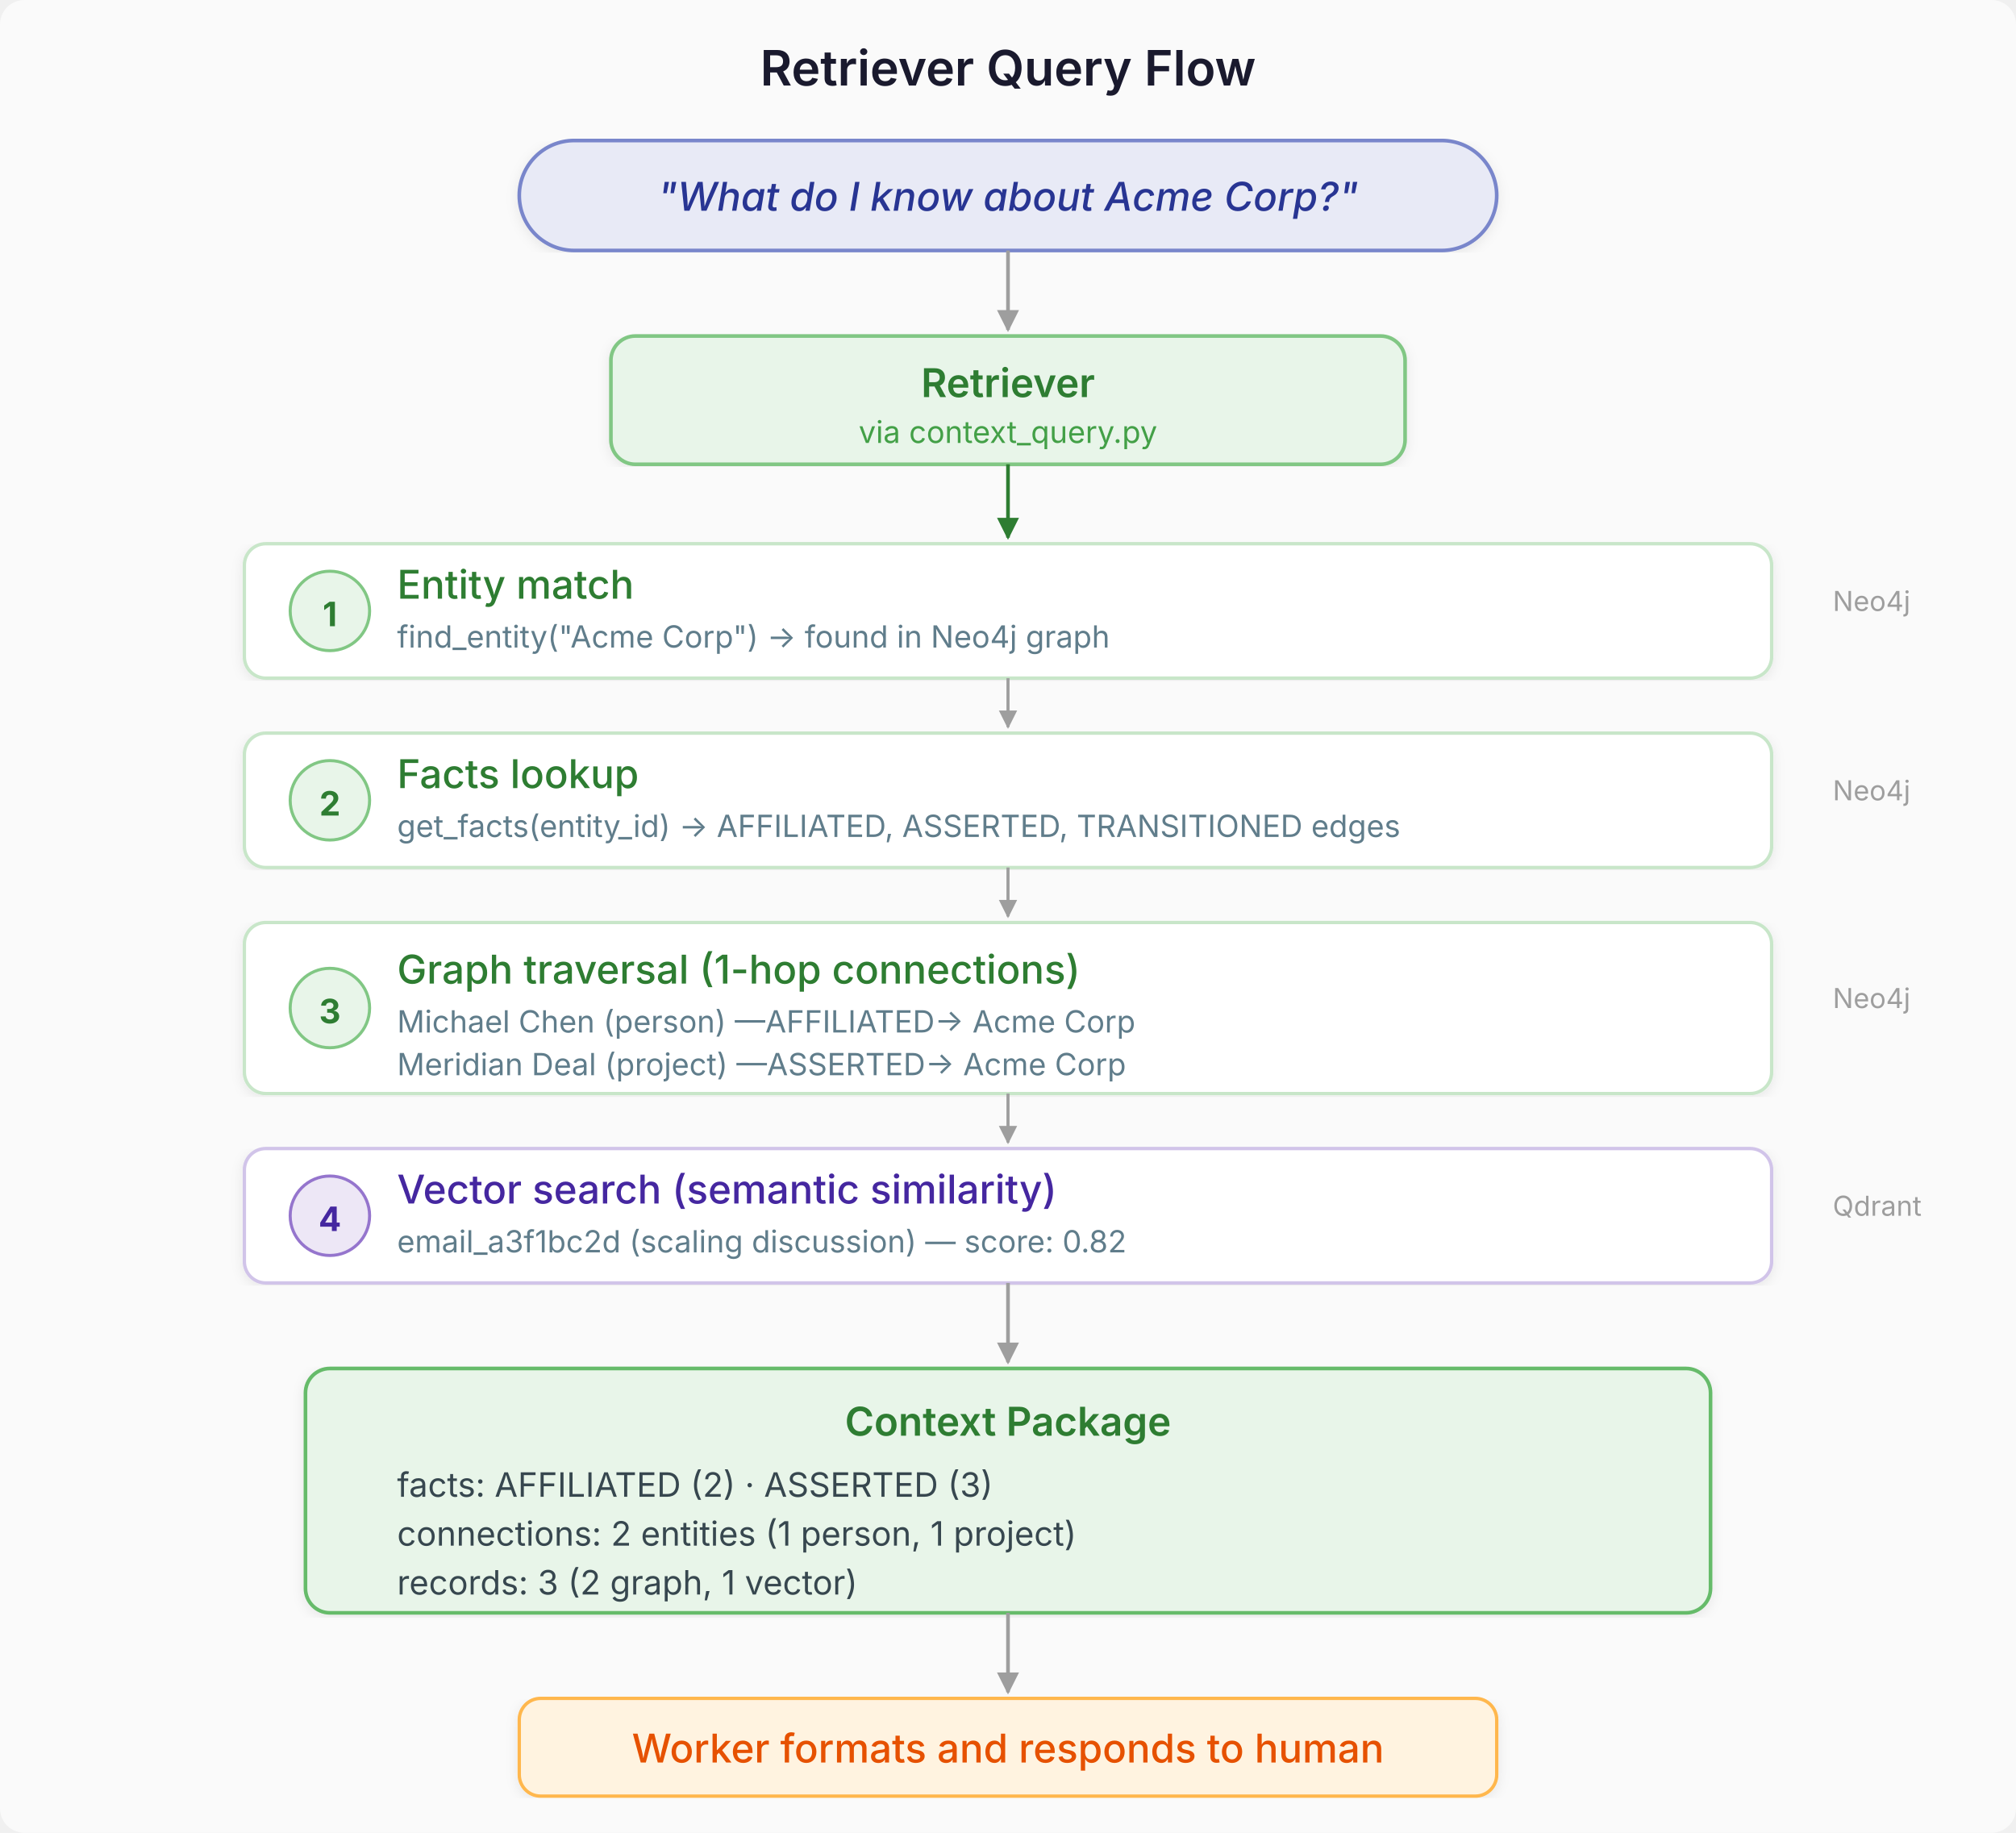
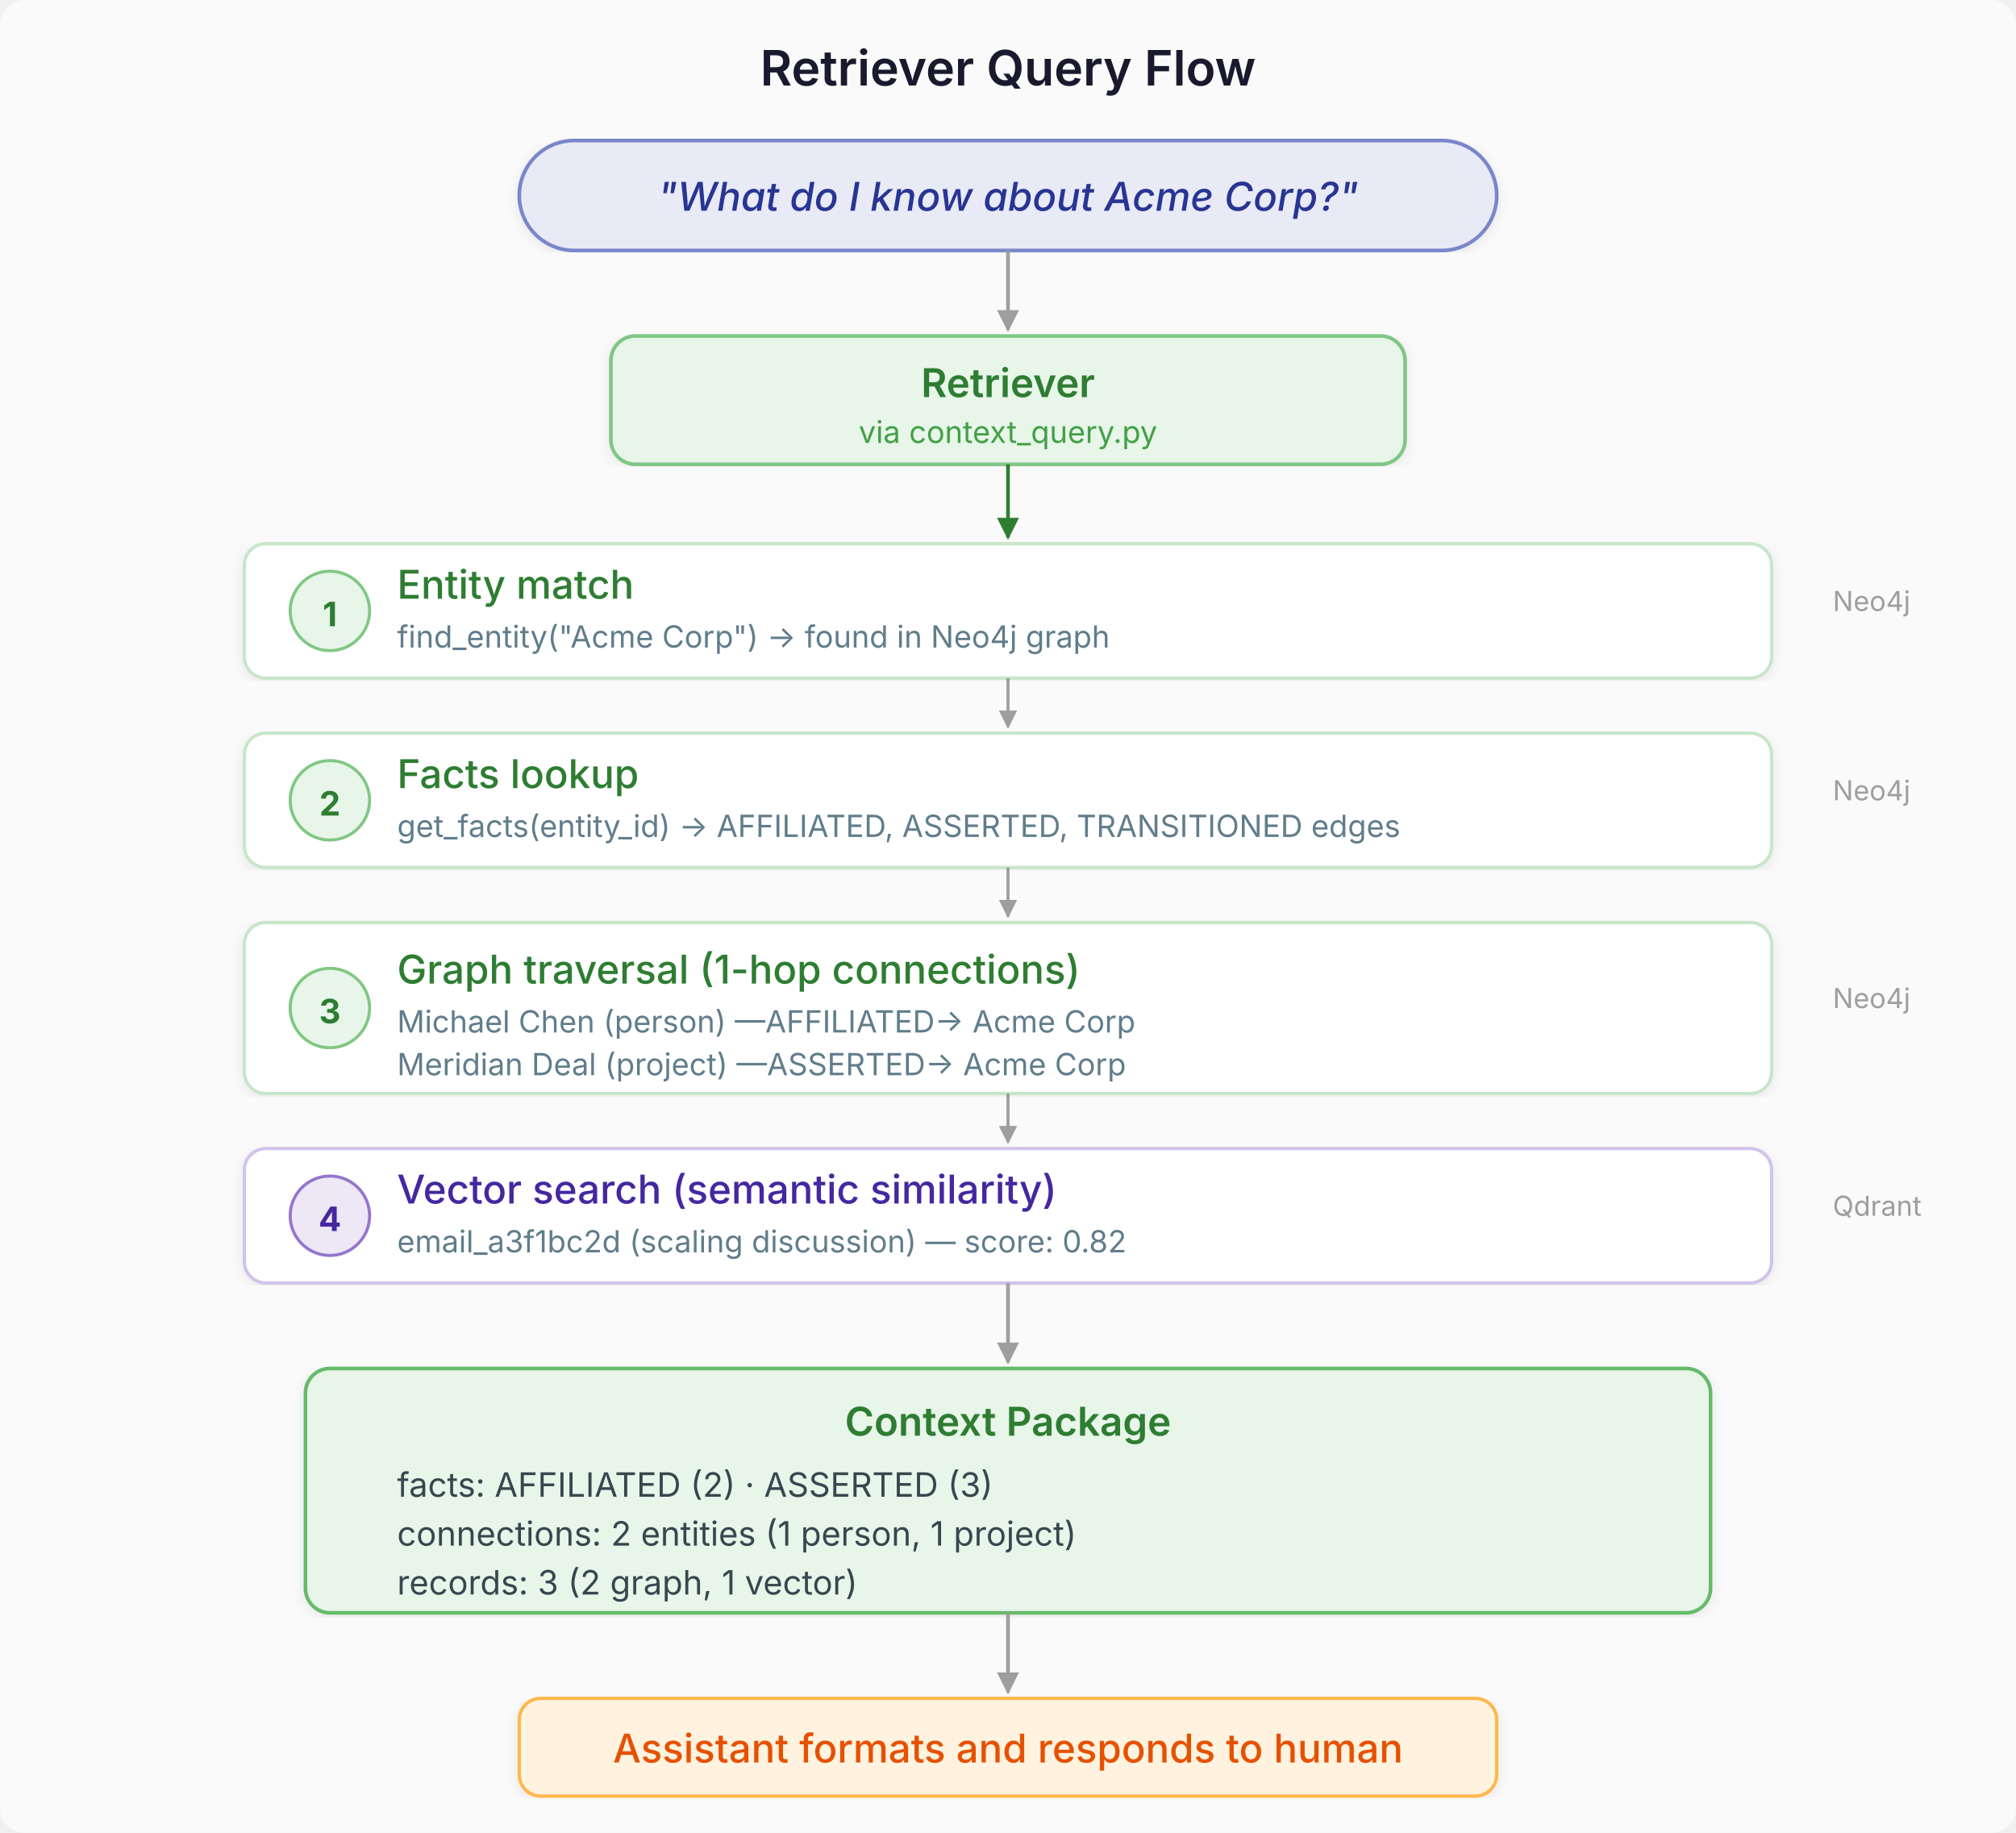
<svg xmlns="http://www.w3.org/2000/svg" viewBox="0 0 660 600" font-family="Inter, -apple-system, system-ui, sans-serif" font-size="13">
  <defs>
    <filter id="shadow" x="-2%" y="-2%" width="104%" height="104%">
      <feDropShadow dx="0" dy="1" stdDeviation="2" flood-opacity="0.08" />
    </filter>
    <marker id="aGray" viewBox="0 0 10 10" refX="9" refY="5" markerWidth="6" markerHeight="6" orient="auto-start-reverse">
      <path d="M 0 0 L 10 5 L 0 10 z" fill="#9e9e9e" />
    </marker>
    <marker id="aGreen" viewBox="0 0 10 10" refX="9" refY="5" markerWidth="6" markerHeight="6" orient="auto-start-reverse">
      <path d="M 0 0 L 10 5 L 0 10 z" fill="#2e7d32" />
    </marker>
    <marker id="aPurple" viewBox="0 0 10 10" refX="9" refY="5" markerWidth="6" markerHeight="6" orient="auto-start-reverse">
      <path d="M 0 0 L 10 5 L 0 10 z" fill="#4527a0" />
    </marker>
  </defs>
  <rect width="660" height="600" fill="#fafafa" rx="8" />
  <text x="330" y="28" text-anchor="middle" font-size="16" font-weight="600" fill="#1a1a2e">Retriever Query Flow</text>
  <rect x="170" y="46" width="320" height="36" rx="18" fill="#e8eaf6" stroke="#7986cb" stroke-width="1.2" filter="url(#shadow)" />
  <text x="330" y="69" text-anchor="middle" font-weight="500" font-style="italic" fill="#283593">"What do I know about Acme Corp?"</text>
  <line x1="330" y1="82" x2="330" y2="108" stroke="#9e9e9e" stroke-width="1.2" marker-end="url(#aGray)" />
  <rect x="200" y="110" width="260" height="42" rx="8" fill="#e8f5e9" stroke="#81c784" stroke-width="1.2" filter="url(#shadow)" />
  <text x="330" y="130" text-anchor="middle" font-weight="600" fill="#2e7d32">Retriever</text>
  <text x="330" y="145" text-anchor="middle" font-size="10" fill="#43a047">via context_query.py</text>
  <line x1="330" y1="152" x2="330" y2="176" stroke="#2e7d32" stroke-width="1.2" marker-end="url(#aGreen)" />
  <rect x="80" y="178" width="500" height="44" rx="7" fill="#fff" stroke="#c8e6c9" stroke-width="1.1" filter="url(#shadow)" />
  <circle cx="108" cy="200" r="13" fill="#e8f5e9" stroke="#81c784" stroke-width="1" />
  <text x="108" y="205" text-anchor="middle" font-weight="700" font-size="11" fill="#2e7d32">1</text>
  <text x="130" y="196" font-weight="500" fill="#2e7d32">Entity match</text>
  <text x="130" y="212" font-size="10" fill="#607d8b">find_entity("Acme Corp") → found in Neo4j graph</text>
  <line x1="330" y1="222" x2="330" y2="238" stroke="#9e9e9e" stroke-width="1" marker-end="url(#aGray)" />
  <rect x="80" y="240" width="500" height="44" rx="7" fill="#fff" stroke="#c8e6c9" stroke-width="1.1" filter="url(#shadow)" />
  <circle cx="108" cy="262" r="13" fill="#e8f5e9" stroke="#81c784" stroke-width="1" />
  <text x="108" y="267" text-anchor="middle" font-weight="700" font-size="11" fill="#2e7d32">2</text>
  <text x="130" y="258" font-weight="500" fill="#2e7d32">Facts lookup</text>
  <text x="130" y="274" font-size="10" fill="#607d8b">get_facts(entity_id) → AFFILIATED, ASSERTED, TRANSITIONED edges</text>
  <line x1="330" y1="284" x2="330" y2="300" stroke="#9e9e9e" stroke-width="1" marker-end="url(#aGray)" />
  <rect x="80" y="302" width="500" height="56" rx="7" fill="#fff" stroke="#c8e6c9" stroke-width="1.1" filter="url(#shadow)" />
  <circle cx="108" cy="330" r="13" fill="#e8f5e9" stroke="#81c784" stroke-width="1" />
  <text x="108" y="335" text-anchor="middle" font-weight="700" font-size="11" fill="#2e7d32">3</text>
  <text x="130" y="322" font-weight="500" fill="#2e7d32">Graph traversal (1-hop connections)</text>
  <text x="130" y="338" font-size="10" fill="#607d8b">Michael Chen (person) —AFFILIATED→ Acme Corp</text>
  <text x="130" y="352" font-size="10" fill="#607d8b">Meridian Deal (project) —ASSERTED→ Acme Corp</text>
  <line x1="330" y1="358" x2="330" y2="374" stroke="#9e9e9e" stroke-width="1" marker-end="url(#aGray)" />
  <rect x="80" y="376" width="500" height="44" rx="7" fill="#fff" stroke="#d1c4e9" stroke-width="1.1" filter="url(#shadow)" />
  <circle cx="108" cy="398" r="13" fill="#ede7f6" stroke="#9575cd" stroke-width="1" />
  <text x="108" y="403" text-anchor="middle" font-weight="700" font-size="11" fill="#4527a0">4</text>
  <text x="130" y="394" font-weight="500" fill="#4527a0">Vector search (semantic similarity)</text>
  <text x="130" y="410" font-size="10" fill="#607d8b">email_a3f1bc2d (scaling discussion) — score: 0.82</text>
  <line x1="330" y1="420" x2="330" y2="446" stroke="#9e9e9e" stroke-width="1.2" marker-end="url(#aGray)" />
  <rect x="100" y="448" width="460" height="80" rx="8" fill="#e8f5e9" stroke="#66bb6a" stroke-width="1.2" filter="url(#shadow)" />
  <text x="330" y="470" text-anchor="middle" font-weight="600" fill="#2e7d32">Context Package</text>
  <text x="130" y="490" font-size="11" fill="#37474f">facts: AFFILIATED (2) · ASSERTED (3)</text>
  <text x="130" y="506" font-size="11" fill="#37474f">connections: 2 entities (1 person, 1 project)</text>
  <text x="130" y="522" font-size="11" fill="#37474f">records: 3 (2 graph, 1 vector)</text>
  <line x1="330" y1="528" x2="330" y2="554" stroke="#9e9e9e" stroke-width="1.2" marker-end="url(#aGray)" />
  <rect x="170" y="556" width="320" height="32" rx="7" fill="#fff3e0" stroke="#ffb74d" stroke-width="1.1" filter="url(#shadow)" />
-   <text x="330" y="577" text-anchor="middle" font-weight="500" fill="#e65100">Worker formats and responds to human</text>
+   <text x="330" y="577" text-anchor="middle" font-weight="500" fill="#e65100">Assistant formats and responds to human</text>
  <text x="600" y="200" font-size="9" fill="#9e9e9e">Neo4j</text>
  <text x="600" y="262" font-size="9" fill="#9e9e9e">Neo4j</text>
  <text x="600" y="330" font-size="9" fill="#9e9e9e">Neo4j</text>
  <text x="600" y="398" font-size="9" fill="#9e9e9e">Qdrant</text>
</svg>
